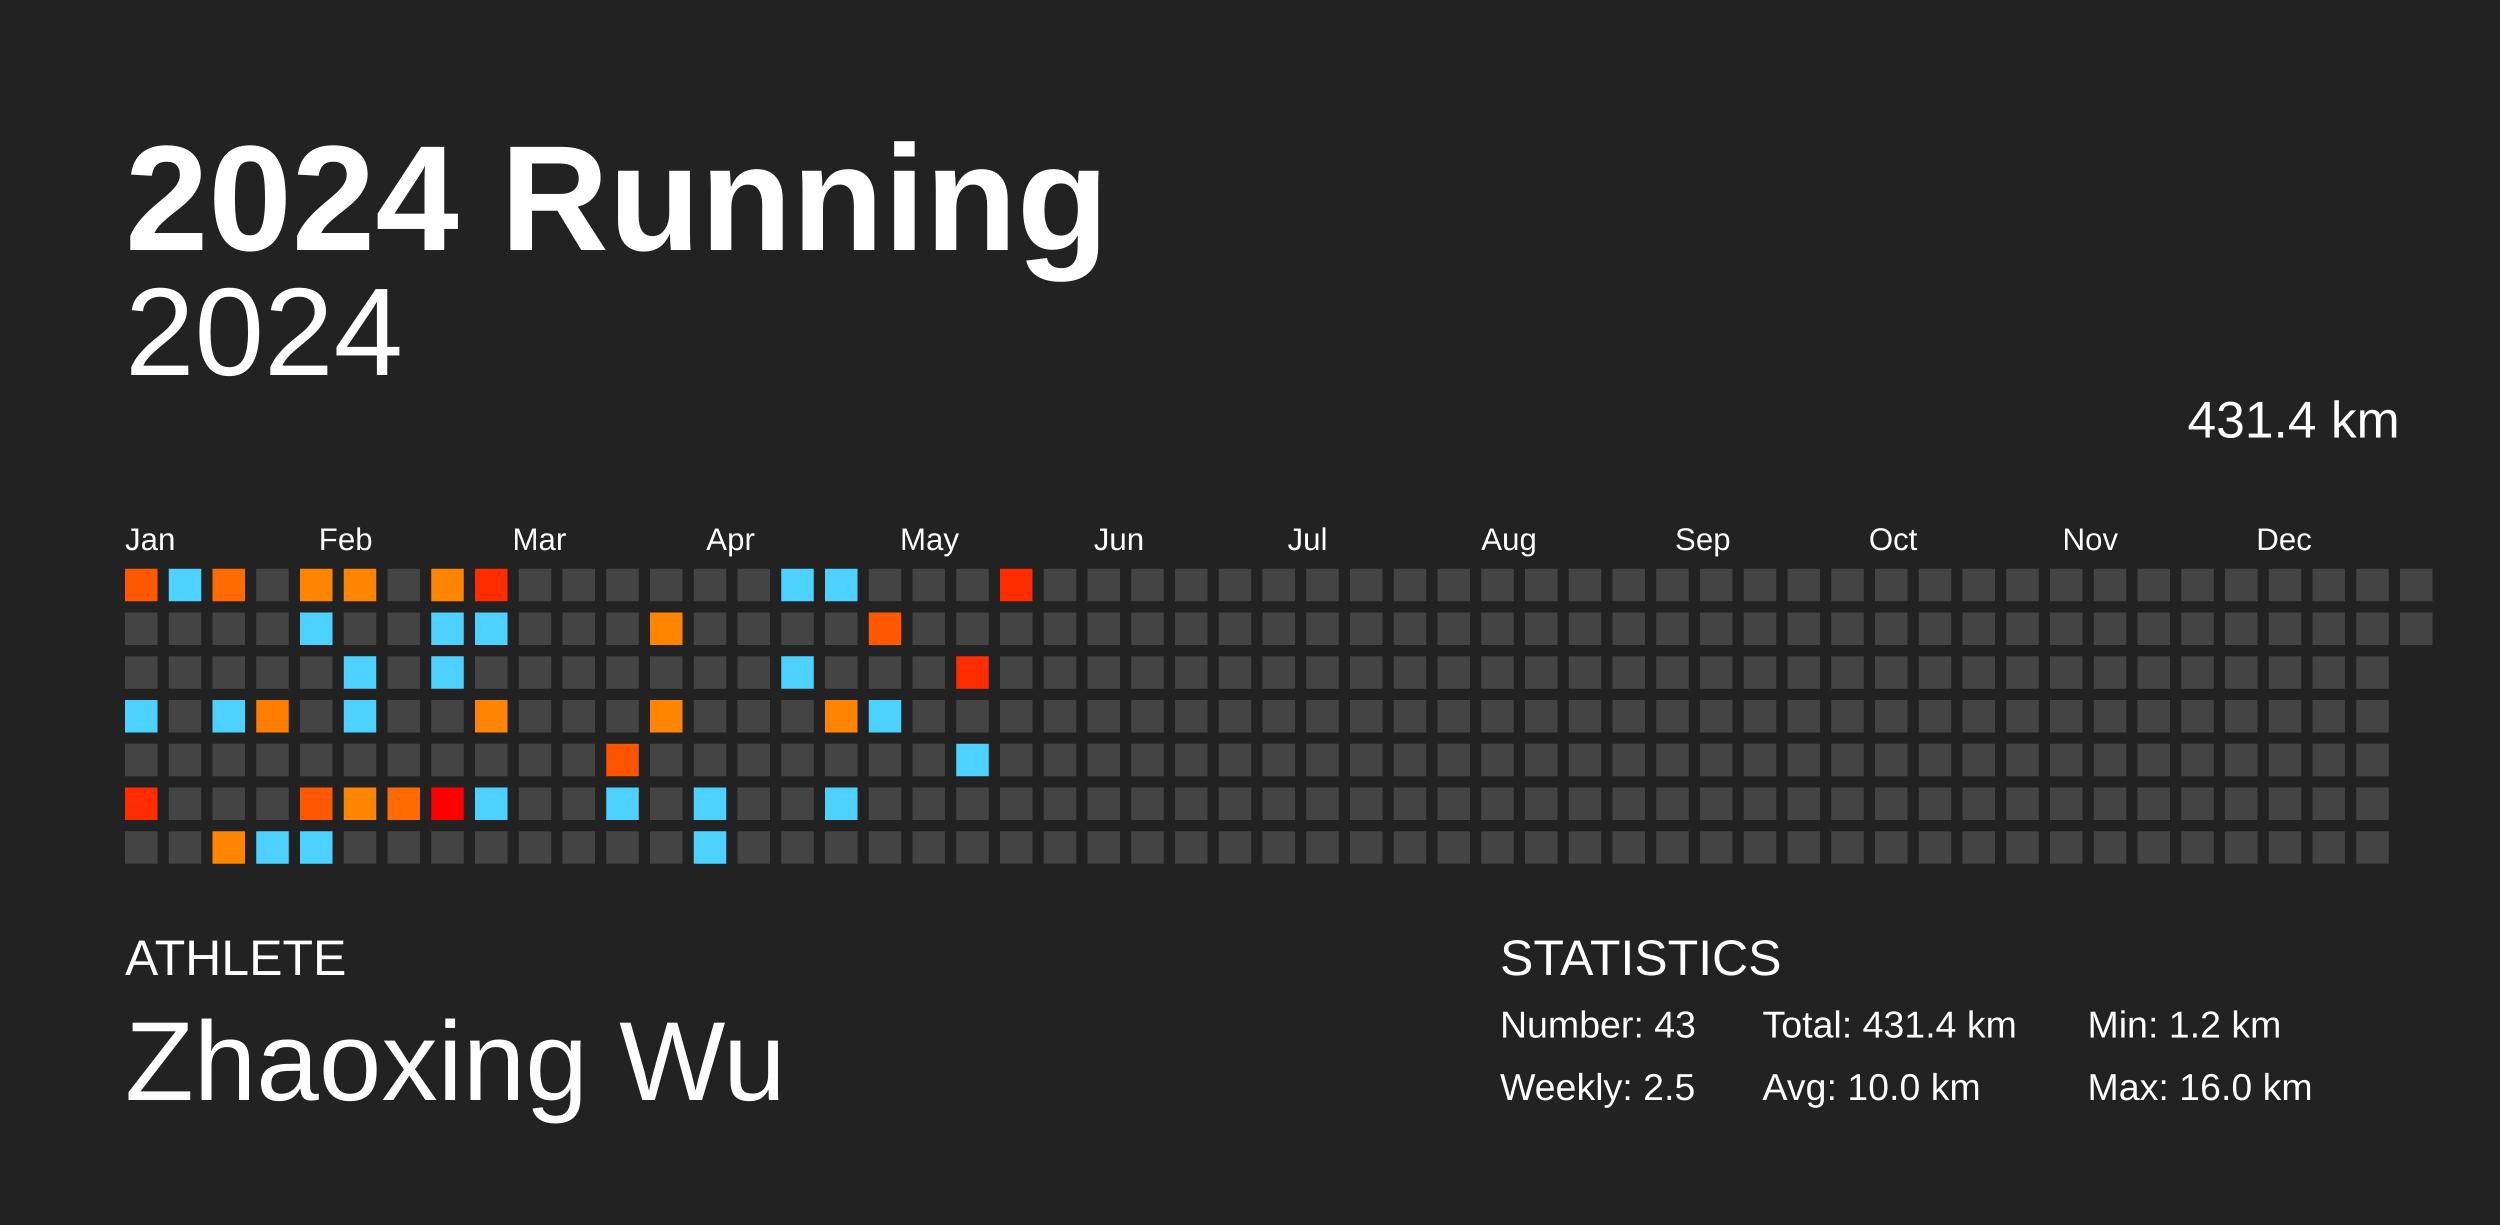
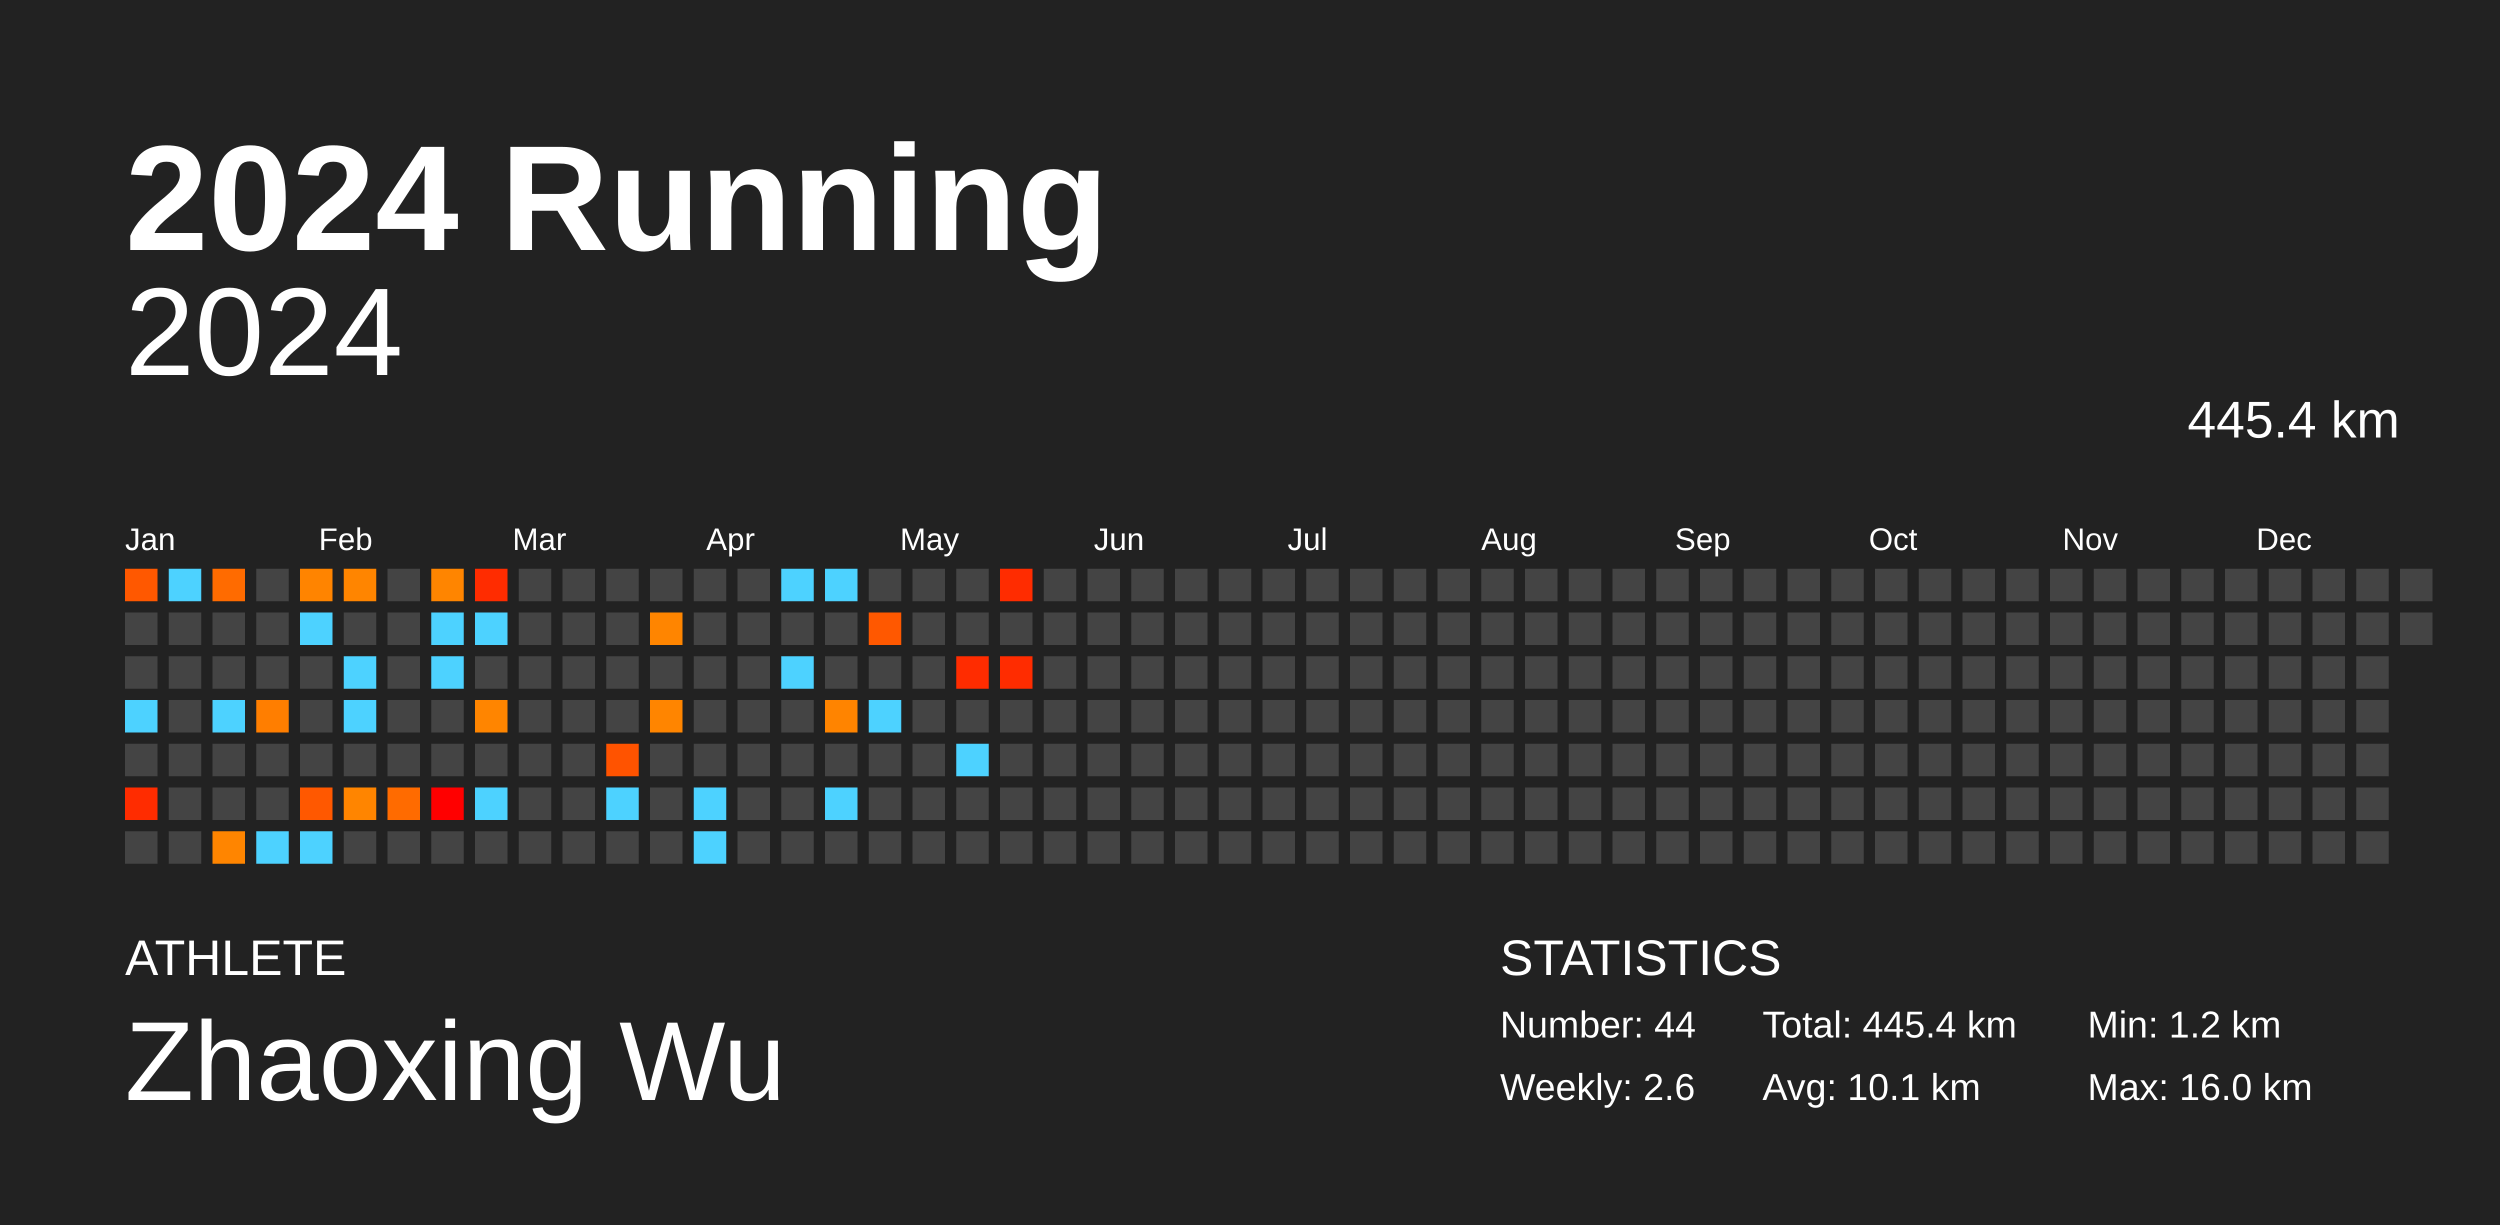
<svg xmlns="http://www.w3.org/2000/svg" baseProfile="full" height="98mm" version="1.1" viewBox="0,0,200,98" width="200mm">
  <defs />
  <rect fill="#222222" height="98" width="200" x="0" y="0" />
  <text fill="#FFFFFF" style="font-size:12px; font-family:Arial; font-weight:bold;" x="10" y="20">2024 Running</text>
  <text fill="#FFFFFF" style="font-size:4px; font-family:Arial" x="10" y="78">ATHLETE</text>
  <text fill="#FFFFFF" style="font-size:9px; font-family:Arial" x="10" y="88">Zhaoxing Wu</text>
  <text fill="#FFFFFF" style="font-size:4px; font-family:Arial" x="120" y="78">STATISTICS</text>
-   <text fill="#FFFFFF" style="font-size:3px; font-family:Arial" x="120" y="83">Number: 43</text>
-   <text fill="#FFFFFF" style="font-size:3px; font-family:Arial" x="120" y="88">Weekly: 2.5</text>
-   <text fill="#FFFFFF" style="font-size:3px; font-family:Arial" x="141" y="83">Total: 431.4 km</text>
-   <text fill="#FFFFFF" style="font-size:3px; font-family:Arial" x="141" y="88">Avg: 10.0 km</text>
+   <text fill="#FFFFFF" style="font-size:3px; font-family:Arial" x="120" y="83">Number: 44</text>
+   <text fill="#FFFFFF" style="font-size:3px; font-family:Arial" x="120" y="88">Weekly: 2.6</text>
+   <text fill="#FFFFFF" style="font-size:3px; font-family:Arial" x="141" y="83">Total: 445.4 km</text>
+   <text fill="#FFFFFF" style="font-size:3px; font-family:Arial" x="141" y="88">Avg: 10.1 km</text>
  <text fill="#FFFFFF" style="font-size:3px; font-family:Arial" x="167" y="83">Min: 1.2 km</text>
  <text fill="#FFFFFF" style="font-size:3px; font-family:Arial" x="167" y="88">Max: 16.0 km</text>
  <text alignment-baseline="hanging" fill="#FFFFFF" style="font-size:10.0px; font-family:Arial;" x="10" y="30">2024</text>
-   <text alignment-baseline="hanging" fill="#FFFFFF" style="font-size:4.125px; font-family:Arial;" x="175" y="35">431.4 km</text>
+   <text alignment-baseline="hanging" fill="#FFFFFF" style="font-size:4.125px; font-family:Arial;" x="175" y="35">445.4 km</text>
  <text fill="#FFFFFF" style="font-size:2.5px; font-family:Arial" x="10.0" y="44">Jan</text>
  <text fill="#FFFFFF" style="font-size:2.5px; font-family:Arial" x="25.5" y="44">Feb</text>
  <text fill="#FFFFFF" style="font-size:2.5px; font-family:Arial" x="41.0" y="44">Mar</text>
  <text fill="#FFFFFF" style="font-size:2.5px; font-family:Arial" x="56.5" y="44">Apr</text>
  <text fill="#FFFFFF" style="font-size:2.5px; font-family:Arial" x="72.0" y="44">May</text>
  <text fill="#FFFFFF" style="font-size:2.5px; font-family:Arial" x="87.5" y="44">Jun</text>
  <text fill="#FFFFFF" style="font-size:2.5px; font-family:Arial" x="103.0" y="44">Jul</text>
  <text fill="#FFFFFF" style="font-size:2.5px; font-family:Arial" x="118.5" y="44">Aug</text>
  <text fill="#FFFFFF" style="font-size:2.5px; font-family:Arial" x="134.0" y="44">Sep</text>
  <text fill="#FFFFFF" style="font-size:2.5px; font-family:Arial" x="149.5" y="44">Oct</text>
  <text fill="#FFFFFF" style="font-size:2.5px; font-family:Arial" x="165.0" y="44">Nov</text>
  <text fill="#FFFFFF" style="font-size:2.5px; font-family:Arial" x="180.5" y="44">Dec</text>
  <rect fill="#ff5800" height="2.6" width="2.6" x="10.0" y="45.5" />
  <rect fill="#444444" height="2.6" width="2.6" x="10.0" y="49.0" />
  <rect fill="#444444" height="2.6" width="2.6" x="10.0" y="52.5" />
  <rect fill="#4dd2ff" height="2.6" width="2.6" x="10.0" y="56.0" />
  <rect fill="#444444" height="2.6" width="2.6" x="10.0" y="59.5" />
  <rect fill="#ff2c00" height="2.6" width="2.6" x="10.0" y="63.0" />
  <rect fill="#444444" height="2.6" width="2.6" x="10.0" y="66.5" />
  <rect fill="#4dd2ff" height="2.6" width="2.6" x="13.5" y="45.5" />
  <rect fill="#444444" height="2.6" width="2.6" x="13.5" y="49.0" />
  <rect fill="#444444" height="2.6" width="2.6" x="13.5" y="52.5" />
  <rect fill="#444444" height="2.6" width="2.6" x="13.5" y="56.0" />
  <rect fill="#444444" height="2.6" width="2.6" x="13.5" y="59.5" />
  <rect fill="#444444" height="2.6" width="2.6" x="13.5" y="63.0" />
  <rect fill="#444444" height="2.6" width="2.6" x="13.5" y="66.5" />
  <rect fill="#ff6b00" height="2.6" width="2.6" x="17.0" y="45.5" />
  <rect fill="#444444" height="2.6" width="2.6" x="17.0" y="49.0" />
  <rect fill="#444444" height="2.6" width="2.6" x="17.0" y="52.5" />
  <rect fill="#4dd2ff" height="2.6" width="2.6" x="17.0" y="56.0" />
  <rect fill="#444444" height="2.6" width="2.6" x="17.0" y="59.5" />
  <rect fill="#444444" height="2.6" width="2.6" x="17.0" y="63.0" />
  <rect fill="#ff8500" height="2.6" width="2.6" x="17.0" y="66.5" />
  <rect fill="#444444" height="2.6" width="2.6" x="20.5" y="45.5" />
  <rect fill="#444444" height="2.6" width="2.6" x="20.5" y="49.0" />
  <rect fill="#444444" height="2.6" width="2.6" x="20.5" y="52.5" />
  <rect fill="#ff7e00" height="2.6" width="2.6" x="20.5" y="56.0" />
  <rect fill="#444444" height="2.6" width="2.6" x="20.5" y="59.5" />
  <rect fill="#444444" height="2.6" width="2.6" x="20.5" y="63.0" />
  <rect fill="#4dd2ff" height="2.6" width="2.6" x="20.5" y="66.5" />
  <rect fill="#ff8400" height="2.6" width="2.6" x="24.0" y="45.5" />
  <rect fill="#4dd2ff" height="2.6" width="2.6" x="24.0" y="49.0" />
  <rect fill="#444444" height="2.6" width="2.6" x="24.0" y="52.5" />
  <rect fill="#444444" height="2.6" width="2.6" x="24.0" y="56.0" />
  <rect fill="#444444" height="2.6" width="2.6" x="24.0" y="59.5" />
  <rect fill="#ff5800" height="2.6" width="2.6" x="24.0" y="63.0" />
  <rect fill="#4dd2ff" height="2.6" width="2.6" x="24.0" y="66.5" />
  <rect fill="#ff8500" height="2.6" width="2.6" x="27.5" y="45.5" />
  <rect fill="#444444" height="2.6" width="2.6" x="27.5" y="49.0" />
  <rect fill="#4dd2ff" height="2.6" width="2.6" x="27.5" y="52.5" />
  <rect fill="#4dd2ff" height="2.6" width="2.6" x="27.5" y="56.0" />
  <rect fill="#444444" height="2.6" width="2.6" x="27.5" y="59.5" />
  <rect fill="#ff8500" height="2.6" width="2.6" x="27.5" y="63.0" />
  <rect fill="#444444" height="2.6" width="2.6" x="27.5" y="66.5" />
  <rect fill="#444444" height="2.6" width="2.6" x="31.0" y="45.5" />
  <rect fill="#444444" height="2.6" width="2.6" x="31.0" y="49.0" />
  <rect fill="#444444" height="2.6" width="2.6" x="31.0" y="52.5" />
  <rect fill="#444444" height="2.6" width="2.6" x="31.0" y="56.0" />
  <rect fill="#444444" height="2.6" width="2.6" x="31.0" y="59.5" />
  <rect fill="#ff6b00" height="2.6" width="2.6" x="31.0" y="63.0" />
  <rect fill="#444444" height="2.6" width="2.6" x="31.0" y="66.5" />
  <rect fill="#ff8500" height="2.6" width="2.6" x="34.5" y="45.5" />
  <rect fill="#4dd2ff" height="2.6" width="2.6" x="34.5" y="49.0" />
  <rect fill="#4dd2ff" height="2.6" width="2.6" x="34.5" y="52.5" />
  <rect fill="#444444" height="2.6" width="2.6" x="34.5" y="56.0" />
  <rect fill="#444444" height="2.6" width="2.6" x="34.5" y="59.5" />
  <rect fill="#ff0000" height="2.6" width="2.6" x="34.5" y="63.0" />
  <rect fill="#444444" height="2.6" width="2.6" x="34.5" y="66.5" />
  <rect fill="#ff2c00" height="2.6" width="2.6" x="38.0" y="45.5" />
  <rect fill="#4dd2ff" height="2.6" width="2.6" x="38.0" y="49.0" />
  <rect fill="#444444" height="2.6" width="2.6" x="38.0" y="52.5" />
  <rect fill="#ff8500" height="2.6" width="2.6" x="38.0" y="56.0" />
  <rect fill="#444444" height="2.6" width="2.6" x="38.0" y="59.5" />
  <rect fill="#4dd2ff" height="2.6" width="2.6" x="38.0" y="63.0" />
  <rect fill="#444444" height="2.6" width="2.6" x="38.0" y="66.5" />
  <rect fill="#444444" height="2.6" width="2.6" x="41.5" y="45.5" />
  <rect fill="#444444" height="2.6" width="2.6" x="41.5" y="49.0" />
  <rect fill="#444444" height="2.6" width="2.6" x="41.5" y="52.5" />
  <rect fill="#444444" height="2.6" width="2.6" x="41.5" y="56.0" />
  <rect fill="#444444" height="2.6" width="2.6" x="41.5" y="59.5" />
  <rect fill="#444444" height="2.6" width="2.6" x="41.5" y="63.0" />
  <rect fill="#444444" height="2.6" width="2.6" x="41.5" y="66.5" />
  <rect fill="#444444" height="2.6" width="2.6" x="45.0" y="45.5" />
  <rect fill="#444444" height="2.6" width="2.6" x="45.0" y="49.0" />
  <rect fill="#444444" height="2.6" width="2.6" x="45.0" y="52.5" />
  <rect fill="#444444" height="2.6" width="2.6" x="45.0" y="56.0" />
  <rect fill="#444444" height="2.6" width="2.6" x="45.0" y="59.5" />
  <rect fill="#444444" height="2.6" width="2.6" x="45.0" y="63.0" />
  <rect fill="#444444" height="2.6" width="2.6" x="45.0" y="66.5" />
  <rect fill="#444444" height="2.6" width="2.6" x="48.5" y="45.5" />
  <rect fill="#444444" height="2.6" width="2.6" x="48.5" y="49.0" />
  <rect fill="#444444" height="2.6" width="2.6" x="48.5" y="52.5" />
  <rect fill="#444444" height="2.6" width="2.6" x="48.5" y="56.0" />
  <rect fill="#ff5300" height="2.6" width="2.6" x="48.5" y="59.5" />
  <rect fill="#4dd2ff" height="2.6" width="2.6" x="48.5" y="63.0" />
  <rect fill="#444444" height="2.6" width="2.6" x="48.5" y="66.5" />
  <rect fill="#444444" height="2.6" width="2.6" x="52.0" y="45.5" />
  <rect fill="#ff8500" height="2.6" width="2.6" x="52.0" y="49.0" />
  <rect fill="#444444" height="2.6" width="2.6" x="52.0" y="52.5" />
  <rect fill="#ff8500" height="2.6" width="2.6" x="52.0" y="56.0" />
  <rect fill="#444444" height="2.6" width="2.6" x="52.0" y="59.5" />
  <rect fill="#444444" height="2.6" width="2.6" x="52.0" y="63.0" />
  <rect fill="#444444" height="2.6" width="2.6" x="52.0" y="66.5" />
  <rect fill="#444444" height="2.6" width="2.6" x="55.5" y="45.5" />
  <rect fill="#444444" height="2.6" width="2.6" x="55.5" y="49.0" />
  <rect fill="#444444" height="2.6" width="2.6" x="55.5" y="52.5" />
  <rect fill="#444444" height="2.6" width="2.6" x="55.5" y="56.0" />
  <rect fill="#444444" height="2.6" width="2.6" x="55.5" y="59.5" />
  <rect fill="#4dd2ff" height="2.6" width="2.6" x="55.5" y="63.0" />
  <rect fill="#4dd2ff" height="2.6" width="2.6" x="55.5" y="66.5" />
  <rect fill="#444444" height="2.6" width="2.6" x="59.0" y="45.5" />
  <rect fill="#444444" height="2.6" width="2.6" x="59.0" y="49.0" />
  <rect fill="#444444" height="2.6" width="2.6" x="59.0" y="52.5" />
  <rect fill="#444444" height="2.6" width="2.6" x="59.0" y="56.0" />
  <rect fill="#444444" height="2.6" width="2.6" x="59.0" y="59.5" />
  <rect fill="#444444" height="2.6" width="2.6" x="59.0" y="63.0" />
  <rect fill="#444444" height="2.6" width="2.6" x="59.0" y="66.5" />
  <rect fill="#4dd2ff" height="2.6" width="2.6" x="62.5" y="45.5" />
  <rect fill="#444444" height="2.6" width="2.6" x="62.5" y="49.0" />
  <rect fill="#4dd2ff" height="2.6" width="2.6" x="62.5" y="52.5" />
  <rect fill="#444444" height="2.6" width="2.6" x="62.5" y="56.0" />
  <rect fill="#444444" height="2.6" width="2.6" x="62.5" y="59.5" />
  <rect fill="#444444" height="2.6" width="2.6" x="62.5" y="63.0" />
  <rect fill="#444444" height="2.6" width="2.6" x="62.5" y="66.5" />
  <rect fill="#4dd2ff" height="2.6" width="2.6" x="66.0" y="45.5" />
  <rect fill="#444444" height="2.6" width="2.6" x="66.0" y="49.0" />
  <rect fill="#444444" height="2.6" width="2.6" x="66.0" y="52.5" />
  <rect fill="#ff8400" height="2.6" width="2.6" x="66.0" y="56.0" />
  <rect fill="#444444" height="2.6" width="2.6" x="66.0" y="59.5" />
  <rect fill="#4dd2ff" height="2.6" width="2.6" x="66.0" y="63.0" />
  <rect fill="#444444" height="2.6" width="2.6" x="66.0" y="66.5" />
  <rect fill="#444444" height="2.6" width="2.6" x="69.5" y="45.5" />
  <rect fill="#ff5800" height="2.6" width="2.6" x="69.5" y="49.0" />
  <rect fill="#444444" height="2.6" width="2.6" x="69.5" y="52.5" />
  <rect fill="#4dd2ff" height="2.6" width="2.6" x="69.5" y="56.0" />
  <rect fill="#444444" height="2.6" width="2.6" x="69.5" y="59.5" />
  <rect fill="#444444" height="2.6" width="2.6" x="69.5" y="63.0" />
  <rect fill="#444444" height="2.6" width="2.6" x="69.5" y="66.5" />
  <rect fill="#444444" height="2.6" width="2.6" x="73.0" y="45.5" />
  <rect fill="#444444" height="2.6" width="2.6" x="73.0" y="49.0" />
  <rect fill="#444444" height="2.6" width="2.6" x="73.0" y="52.5" />
  <rect fill="#444444" height="2.6" width="2.6" x="73.0" y="56.0" />
  <rect fill="#444444" height="2.6" width="2.6" x="73.0" y="59.5" />
  <rect fill="#444444" height="2.6" width="2.6" x="73.0" y="63.0" />
  <rect fill="#444444" height="2.6" width="2.6" x="73.0" y="66.5" />
  <rect fill="#444444" height="2.6" width="2.6" x="76.5" y="45.5" />
  <rect fill="#444444" height="2.6" width="2.6" x="76.5" y="49.0" />
  <rect fill="#ff2c00" height="2.6" width="2.6" x="76.5" y="52.5" />
  <rect fill="#444444" height="2.6" width="2.6" x="76.5" y="56.0" />
  <rect fill="#4dd2ff" height="2.6" width="2.6" x="76.5" y="59.5" />
  <rect fill="#444444" height="2.6" width="2.6" x="76.5" y="63.0" />
  <rect fill="#444444" height="2.6" width="2.6" x="76.5" y="66.5" />
  <rect fill="#ff2c00" height="2.6" width="2.6" x="80.0" y="45.5" />
  <rect fill="#444444" height="2.6" width="2.6" x="80.0" y="49.0" />
-   <rect fill="#444444" height="2.6" width="2.6" x="80.0" y="52.5" />
+   <rect fill="#ff2c00" height="2.6" width="2.6" x="80.0" y="52.5" />
  <rect fill="#444444" height="2.6" width="2.6" x="80.0" y="56.0" />
  <rect fill="#444444" height="2.6" width="2.6" x="80.0" y="59.5" />
  <rect fill="#444444" height="2.6" width="2.6" x="80.0" y="63.0" />
  <rect fill="#444444" height="2.6" width="2.6" x="80.0" y="66.5" />
  <rect fill="#444444" height="2.6" width="2.6" x="83.5" y="45.5" />
  <rect fill="#444444" height="2.6" width="2.6" x="83.5" y="49.0" />
  <rect fill="#444444" height="2.6" width="2.6" x="83.5" y="52.5" />
  <rect fill="#444444" height="2.6" width="2.6" x="83.5" y="56.0" />
  <rect fill="#444444" height="2.6" width="2.6" x="83.5" y="59.5" />
  <rect fill="#444444" height="2.6" width="2.6" x="83.5" y="63.0" />
  <rect fill="#444444" height="2.6" width="2.6" x="83.5" y="66.5" />
  <rect fill="#444444" height="2.6" width="2.6" x="87.0" y="45.5" />
  <rect fill="#444444" height="2.6" width="2.6" x="87.0" y="49.0" />
  <rect fill="#444444" height="2.6" width="2.6" x="87.0" y="52.5" />
  <rect fill="#444444" height="2.6" width="2.6" x="87.0" y="56.0" />
  <rect fill="#444444" height="2.6" width="2.6" x="87.0" y="59.5" />
  <rect fill="#444444" height="2.6" width="2.6" x="87.0" y="63.0" />
  <rect fill="#444444" height="2.6" width="2.6" x="87.0" y="66.5" />
  <rect fill="#444444" height="2.6" width="2.6" x="90.5" y="45.5" />
  <rect fill="#444444" height="2.6" width="2.6" x="90.5" y="49.0" />
  <rect fill="#444444" height="2.6" width="2.6" x="90.5" y="52.5" />
  <rect fill="#444444" height="2.6" width="2.6" x="90.5" y="56.0" />
  <rect fill="#444444" height="2.6" width="2.6" x="90.5" y="59.5" />
  <rect fill="#444444" height="2.6" width="2.6" x="90.5" y="63.0" />
  <rect fill="#444444" height="2.6" width="2.6" x="90.5" y="66.5" />
  <rect fill="#444444" height="2.6" width="2.6" x="94.0" y="45.5" />
  <rect fill="#444444" height="2.6" width="2.6" x="94.0" y="49.0" />
  <rect fill="#444444" height="2.6" width="2.6" x="94.0" y="52.5" />
  <rect fill="#444444" height="2.6" width="2.6" x="94.0" y="56.0" />
  <rect fill="#444444" height="2.6" width="2.6" x="94.0" y="59.5" />
  <rect fill="#444444" height="2.6" width="2.6" x="94.0" y="63.0" />
  <rect fill="#444444" height="2.6" width="2.6" x="94.0" y="66.5" />
  <rect fill="#444444" height="2.6" width="2.6" x="97.5" y="45.5" />
  <rect fill="#444444" height="2.6" width="2.6" x="97.5" y="49.0" />
  <rect fill="#444444" height="2.6" width="2.6" x="97.5" y="52.5" />
  <rect fill="#444444" height="2.6" width="2.6" x="97.5" y="56.0" />
  <rect fill="#444444" height="2.6" width="2.6" x="97.5" y="59.5" />
  <rect fill="#444444" height="2.6" width="2.6" x="97.5" y="63.0" />
  <rect fill="#444444" height="2.6" width="2.6" x="97.5" y="66.5" />
  <rect fill="#444444" height="2.6" width="2.6" x="101.0" y="45.5" />
  <rect fill="#444444" height="2.6" width="2.6" x="101.0" y="49.0" />
  <rect fill="#444444" height="2.6" width="2.6" x="101.0" y="52.5" />
  <rect fill="#444444" height="2.6" width="2.6" x="101.0" y="56.0" />
  <rect fill="#444444" height="2.6" width="2.6" x="101.0" y="59.5" />
  <rect fill="#444444" height="2.6" width="2.6" x="101.0" y="63.0" />
  <rect fill="#444444" height="2.6" width="2.6" x="101.0" y="66.5" />
  <rect fill="#444444" height="2.6" width="2.6" x="104.5" y="45.5" />
  <rect fill="#444444" height="2.6" width="2.6" x="104.5" y="49.0" />
  <rect fill="#444444" height="2.6" width="2.6" x="104.5" y="52.5" />
  <rect fill="#444444" height="2.6" width="2.6" x="104.5" y="56.0" />
  <rect fill="#444444" height="2.6" width="2.6" x="104.5" y="59.5" />
  <rect fill="#444444" height="2.6" width="2.6" x="104.5" y="63.0" />
  <rect fill="#444444" height="2.6" width="2.6" x="104.5" y="66.5" />
  <rect fill="#444444" height="2.6" width="2.6" x="108.0" y="45.5" />
  <rect fill="#444444" height="2.6" width="2.6" x="108.0" y="49.0" />
  <rect fill="#444444" height="2.6" width="2.6" x="108.0" y="52.5" />
  <rect fill="#444444" height="2.6" width="2.6" x="108.0" y="56.0" />
  <rect fill="#444444" height="2.6" width="2.6" x="108.0" y="59.5" />
  <rect fill="#444444" height="2.6" width="2.6" x="108.0" y="63.0" />
  <rect fill="#444444" height="2.6" width="2.6" x="108.0" y="66.5" />
  <rect fill="#444444" height="2.6" width="2.6" x="111.5" y="45.5" />
  <rect fill="#444444" height="2.6" width="2.6" x="111.5" y="49.0" />
  <rect fill="#444444" height="2.6" width="2.6" x="111.5" y="52.5" />
  <rect fill="#444444" height="2.6" width="2.6" x="111.5" y="56.0" />
  <rect fill="#444444" height="2.6" width="2.6" x="111.5" y="59.5" />
  <rect fill="#444444" height="2.6" width="2.6" x="111.5" y="63.0" />
  <rect fill="#444444" height="2.6" width="2.6" x="111.5" y="66.5" />
  <rect fill="#444444" height="2.6" width="2.6" x="115.0" y="45.5" />
  <rect fill="#444444" height="2.6" width="2.6" x="115.0" y="49.0" />
  <rect fill="#444444" height="2.6" width="2.6" x="115.0" y="52.5" />
  <rect fill="#444444" height="2.6" width="2.6" x="115.0" y="56.0" />
  <rect fill="#444444" height="2.6" width="2.6" x="115.0" y="59.5" />
  <rect fill="#444444" height="2.6" width="2.6" x="115.0" y="63.0" />
  <rect fill="#444444" height="2.6" width="2.6" x="115.0" y="66.5" />
  <rect fill="#444444" height="2.6" width="2.6" x="118.5" y="45.5" />
  <rect fill="#444444" height="2.6" width="2.6" x="118.5" y="49.0" />
  <rect fill="#444444" height="2.6" width="2.6" x="118.5" y="52.5" />
  <rect fill="#444444" height="2.6" width="2.6" x="118.5" y="56.0" />
  <rect fill="#444444" height="2.6" width="2.6" x="118.5" y="59.5" />
  <rect fill="#444444" height="2.6" width="2.6" x="118.5" y="63.0" />
  <rect fill="#444444" height="2.6" width="2.6" x="118.5" y="66.5" />
  <rect fill="#444444" height="2.6" width="2.6" x="122.0" y="45.5" />
  <rect fill="#444444" height="2.6" width="2.6" x="122.0" y="49.0" />
  <rect fill="#444444" height="2.6" width="2.6" x="122.0" y="52.5" />
  <rect fill="#444444" height="2.6" width="2.6" x="122.0" y="56.0" />
  <rect fill="#444444" height="2.6" width="2.6" x="122.0" y="59.5" />
  <rect fill="#444444" height="2.6" width="2.6" x="122.0" y="63.0" />
  <rect fill="#444444" height="2.6" width="2.6" x="122.0" y="66.5" />
  <rect fill="#444444" height="2.6" width="2.6" x="125.5" y="45.5" />
  <rect fill="#444444" height="2.6" width="2.6" x="125.5" y="49.0" />
  <rect fill="#444444" height="2.6" width="2.6" x="125.5" y="52.5" />
  <rect fill="#444444" height="2.6" width="2.6" x="125.5" y="56.0" />
  <rect fill="#444444" height="2.6" width="2.6" x="125.5" y="59.5" />
  <rect fill="#444444" height="2.6" width="2.6" x="125.5" y="63.0" />
  <rect fill="#444444" height="2.6" width="2.6" x="125.5" y="66.5" />
  <rect fill="#444444" height="2.6" width="2.6" x="129.0" y="45.5" />
  <rect fill="#444444" height="2.6" width="2.6" x="129.0" y="49.0" />
  <rect fill="#444444" height="2.6" width="2.6" x="129.0" y="52.5" />
  <rect fill="#444444" height="2.6" width="2.6" x="129.0" y="56.0" />
  <rect fill="#444444" height="2.6" width="2.6" x="129.0" y="59.5" />
  <rect fill="#444444" height="2.6" width="2.6" x="129.0" y="63.0" />
  <rect fill="#444444" height="2.6" width="2.6" x="129.0" y="66.5" />
  <rect fill="#444444" height="2.6" width="2.6" x="132.5" y="45.5" />
  <rect fill="#444444" height="2.6" width="2.6" x="132.5" y="49.0" />
  <rect fill="#444444" height="2.6" width="2.6" x="132.5" y="52.5" />
  <rect fill="#444444" height="2.6" width="2.6" x="132.5" y="56.0" />
  <rect fill="#444444" height="2.6" width="2.6" x="132.5" y="59.5" />
  <rect fill="#444444" height="2.6" width="2.6" x="132.5" y="63.0" />
  <rect fill="#444444" height="2.6" width="2.6" x="132.5" y="66.5" />
  <rect fill="#444444" height="2.6" width="2.6" x="136.0" y="45.5" />
  <rect fill="#444444" height="2.6" width="2.6" x="136.0" y="49.0" />
  <rect fill="#444444" height="2.6" width="2.6" x="136.0" y="52.5" />
  <rect fill="#444444" height="2.6" width="2.6" x="136.0" y="56.0" />
  <rect fill="#444444" height="2.6" width="2.6" x="136.0" y="59.5" />
  <rect fill="#444444" height="2.6" width="2.6" x="136.0" y="63.0" />
  <rect fill="#444444" height="2.6" width="2.6" x="136.0" y="66.5" />
  <rect fill="#444444" height="2.6" width="2.6" x="139.5" y="45.5" />
  <rect fill="#444444" height="2.6" width="2.6" x="139.5" y="49.0" />
  <rect fill="#444444" height="2.6" width="2.6" x="139.5" y="52.5" />
  <rect fill="#444444" height="2.6" width="2.6" x="139.5" y="56.0" />
  <rect fill="#444444" height="2.6" width="2.6" x="139.5" y="59.5" />
  <rect fill="#444444" height="2.6" width="2.6" x="139.5" y="63.0" />
  <rect fill="#444444" height="2.6" width="2.6" x="139.5" y="66.5" />
  <rect fill="#444444" height="2.6" width="2.6" x="143.0" y="45.5" />
  <rect fill="#444444" height="2.6" width="2.6" x="143.0" y="49.0" />
  <rect fill="#444444" height="2.6" width="2.6" x="143.0" y="52.5" />
  <rect fill="#444444" height="2.6" width="2.6" x="143.0" y="56.0" />
  <rect fill="#444444" height="2.6" width="2.6" x="143.0" y="59.5" />
  <rect fill="#444444" height="2.6" width="2.6" x="143.0" y="63.0" />
  <rect fill="#444444" height="2.6" width="2.6" x="143.0" y="66.5" />
  <rect fill="#444444" height="2.6" width="2.6" x="146.5" y="45.5" />
  <rect fill="#444444" height="2.6" width="2.6" x="146.5" y="49.0" />
  <rect fill="#444444" height="2.6" width="2.6" x="146.5" y="52.5" />
  <rect fill="#444444" height="2.6" width="2.6" x="146.5" y="56.0" />
  <rect fill="#444444" height="2.6" width="2.6" x="146.5" y="59.5" />
  <rect fill="#444444" height="2.6" width="2.6" x="146.5" y="63.0" />
  <rect fill="#444444" height="2.6" width="2.6" x="146.5" y="66.5" />
  <rect fill="#444444" height="2.6" width="2.6" x="150.0" y="45.5" />
  <rect fill="#444444" height="2.6" width="2.6" x="150.0" y="49.0" />
  <rect fill="#444444" height="2.6" width="2.6" x="150.0" y="52.5" />
  <rect fill="#444444" height="2.6" width="2.6" x="150.0" y="56.0" />
  <rect fill="#444444" height="2.6" width="2.6" x="150.0" y="59.5" />
  <rect fill="#444444" height="2.6" width="2.6" x="150.0" y="63.0" />
  <rect fill="#444444" height="2.6" width="2.6" x="150.0" y="66.5" />
  <rect fill="#444444" height="2.6" width="2.6" x="153.5" y="45.5" />
  <rect fill="#444444" height="2.6" width="2.6" x="153.5" y="49.0" />
  <rect fill="#444444" height="2.6" width="2.6" x="153.5" y="52.5" />
  <rect fill="#444444" height="2.6" width="2.6" x="153.5" y="56.0" />
  <rect fill="#444444" height="2.6" width="2.6" x="153.5" y="59.5" />
  <rect fill="#444444" height="2.6" width="2.6" x="153.5" y="63.0" />
  <rect fill="#444444" height="2.6" width="2.6" x="153.5" y="66.5" />
  <rect fill="#444444" height="2.6" width="2.6" x="157.0" y="45.5" />
  <rect fill="#444444" height="2.6" width="2.6" x="157.0" y="49.0" />
  <rect fill="#444444" height="2.6" width="2.6" x="157.0" y="52.5" />
  <rect fill="#444444" height="2.6" width="2.6" x="157.0" y="56.0" />
  <rect fill="#444444" height="2.6" width="2.6" x="157.0" y="59.5" />
  <rect fill="#444444" height="2.6" width="2.6" x="157.0" y="63.0" />
  <rect fill="#444444" height="2.6" width="2.6" x="157.0" y="66.5" />
  <rect fill="#444444" height="2.6" width="2.6" x="160.5" y="45.5" />
  <rect fill="#444444" height="2.6" width="2.6" x="160.5" y="49.0" />
  <rect fill="#444444" height="2.6" width="2.6" x="160.5" y="52.5" />
  <rect fill="#444444" height="2.6" width="2.6" x="160.5" y="56.0" />
  <rect fill="#444444" height="2.6" width="2.6" x="160.5" y="59.5" />
  <rect fill="#444444" height="2.6" width="2.6" x="160.5" y="63.0" />
  <rect fill="#444444" height="2.6" width="2.6" x="160.5" y="66.5" />
  <rect fill="#444444" height="2.6" width="2.6" x="164.0" y="45.5" />
  <rect fill="#444444" height="2.6" width="2.6" x="164.0" y="49.0" />
  <rect fill="#444444" height="2.6" width="2.6" x="164.0" y="52.5" />
  <rect fill="#444444" height="2.6" width="2.6" x="164.0" y="56.0" />
  <rect fill="#444444" height="2.6" width="2.6" x="164.0" y="59.5" />
  <rect fill="#444444" height="2.6" width="2.6" x="164.0" y="63.0" />
  <rect fill="#444444" height="2.6" width="2.6" x="164.0" y="66.5" />
  <rect fill="#444444" height="2.6" width="2.6" x="167.5" y="45.5" />
  <rect fill="#444444" height="2.6" width="2.6" x="167.5" y="49.0" />
  <rect fill="#444444" height="2.6" width="2.6" x="167.5" y="52.5" />
  <rect fill="#444444" height="2.6" width="2.6" x="167.5" y="56.0" />
  <rect fill="#444444" height="2.6" width="2.6" x="167.5" y="59.5" />
  <rect fill="#444444" height="2.6" width="2.6" x="167.5" y="63.0" />
  <rect fill="#444444" height="2.6" width="2.6" x="167.5" y="66.5" />
  <rect fill="#444444" height="2.6" width="2.6" x="171.0" y="45.5" />
  <rect fill="#444444" height="2.6" width="2.6" x="171.0" y="49.0" />
  <rect fill="#444444" height="2.6" width="2.6" x="171.0" y="52.5" />
  <rect fill="#444444" height="2.6" width="2.6" x="171.0" y="56.0" />
  <rect fill="#444444" height="2.6" width="2.6" x="171.0" y="59.5" />
  <rect fill="#444444" height="2.6" width="2.6" x="171.0" y="63.0" />
  <rect fill="#444444" height="2.6" width="2.6" x="171.0" y="66.5" />
  <rect fill="#444444" height="2.6" width="2.6" x="174.5" y="45.5" />
  <rect fill="#444444" height="2.6" width="2.6" x="174.5" y="49.0" />
  <rect fill="#444444" height="2.6" width="2.6" x="174.5" y="52.5" />
  <rect fill="#444444" height="2.6" width="2.6" x="174.5" y="56.0" />
  <rect fill="#444444" height="2.6" width="2.6" x="174.5" y="59.5" />
  <rect fill="#444444" height="2.6" width="2.6" x="174.5" y="63.0" />
  <rect fill="#444444" height="2.6" width="2.6" x="174.5" y="66.5" />
  <rect fill="#444444" height="2.6" width="2.6" x="178.0" y="45.5" />
  <rect fill="#444444" height="2.6" width="2.6" x="178.0" y="49.0" />
  <rect fill="#444444" height="2.6" width="2.6" x="178.0" y="52.5" />
  <rect fill="#444444" height="2.6" width="2.6" x="178.0" y="56.0" />
  <rect fill="#444444" height="2.6" width="2.6" x="178.0" y="59.5" />
  <rect fill="#444444" height="2.6" width="2.6" x="178.0" y="63.0" />
  <rect fill="#444444" height="2.6" width="2.6" x="178.0" y="66.5" />
  <rect fill="#444444" height="2.6" width="2.6" x="181.5" y="45.5" />
  <rect fill="#444444" height="2.6" width="2.6" x="181.5" y="49.0" />
  <rect fill="#444444" height="2.6" width="2.6" x="181.5" y="52.5" />
  <rect fill="#444444" height="2.6" width="2.6" x="181.5" y="56.0" />
  <rect fill="#444444" height="2.6" width="2.6" x="181.5" y="59.5" />
  <rect fill="#444444" height="2.6" width="2.6" x="181.5" y="63.0" />
  <rect fill="#444444" height="2.6" width="2.6" x="181.5" y="66.5" />
  <rect fill="#444444" height="2.6" width="2.6" x="185.0" y="45.5" />
  <rect fill="#444444" height="2.6" width="2.6" x="185.0" y="49.0" />
  <rect fill="#444444" height="2.6" width="2.6" x="185.0" y="52.5" />
  <rect fill="#444444" height="2.6" width="2.6" x="185.0" y="56.0" />
  <rect fill="#444444" height="2.6" width="2.6" x="185.0" y="59.5" />
  <rect fill="#444444" height="2.6" width="2.6" x="185.0" y="63.0" />
  <rect fill="#444444" height="2.6" width="2.6" x="185.0" y="66.5" />
  <rect fill="#444444" height="2.6" width="2.6" x="188.5" y="45.5" />
  <rect fill="#444444" height="2.6" width="2.6" x="188.5" y="49.0" />
  <rect fill="#444444" height="2.6" width="2.6" x="188.5" y="52.5" />
  <rect fill="#444444" height="2.6" width="2.6" x="188.5" y="56.0" />
  <rect fill="#444444" height="2.6" width="2.6" x="188.5" y="59.5" />
  <rect fill="#444444" height="2.6" width="2.6" x="188.5" y="63.0" />
  <rect fill="#444444" height="2.6" width="2.6" x="188.5" y="66.5" />
  <rect fill="#444444" height="2.6" width="2.6" x="192.0" y="45.5" />
  <rect fill="#444444" height="2.6" width="2.6" x="192.0" y="49.0" />
</svg>
